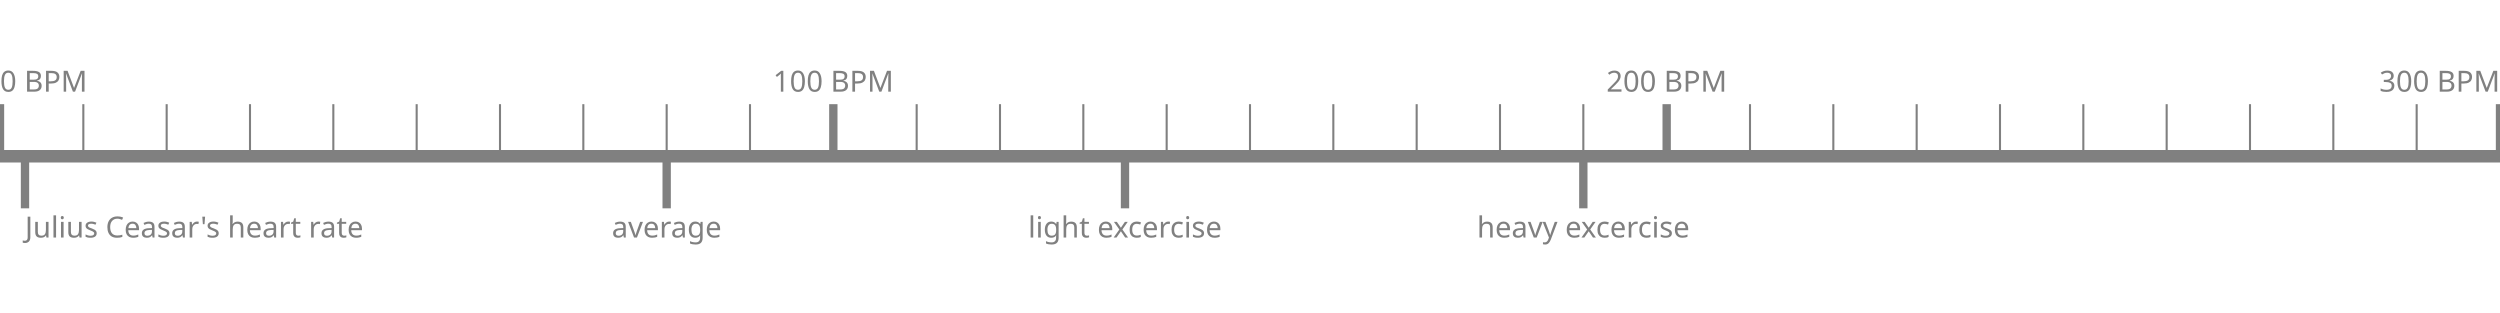
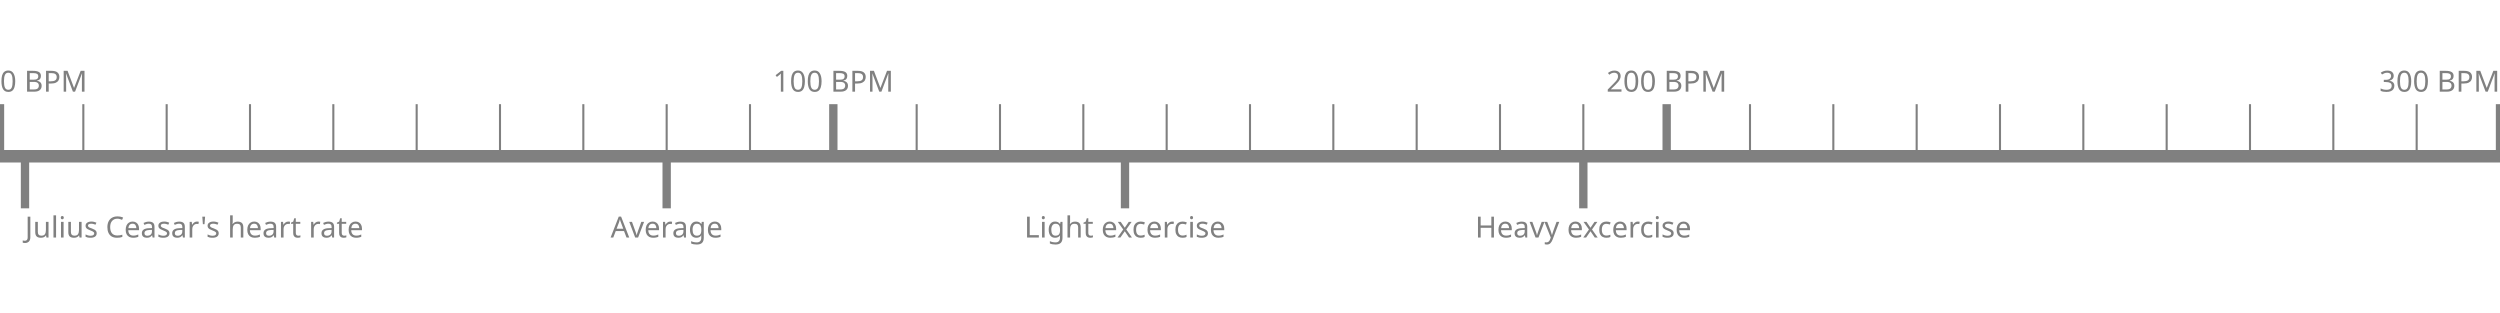
<svg xmlns="http://www.w3.org/2000/svg" width="600" height="75" id="svg2" version="1.1">
  <line stroke="grey" stroke-width="3" fill="None" x1="0" x2="600" y1="37.5" y2="37.5" />
  <line stroke="grey" stroke-width="2" fill="None" x1="6.0" x2="6.0" y1="37.5" y2="50.0" />
  <text x="6.0" y="57.0" font-family="sans-serif" font-size="7" text-anchor="start" fill="grey">Julius Ceasar's heart rate</text>
  <line stroke="grey" stroke-width="2" fill="None" x1="160.0" x2="160.0" y1="37.5" y2="50.0" />
-   <text x="160.0" y="57.0" font-family="sans-serif" font-size="7" text-anchor="middle" fill="grey">average</text>
+   <text x="160.0" y="57.0" font-family="sans-serif" font-size="7" text-anchor="middle" fill="grey">Average</text>
  <line stroke="grey" stroke-width="2" fill="None" x1="270.0" x2="270.0" y1="37.5" y2="50.0" />
-   <text x="270.0" y="57.0" font-family="sans-serif" font-size="7" text-anchor="middle" fill="grey">light excercise</text>
+   <text x="270.0" y="57.0" font-family="sans-serif" font-size="7" text-anchor="middle" fill="grey">Light excercise</text>
  <line stroke="grey" stroke-width="2" fill="None" x1="380.0" x2="380.0" y1="37.5" y2="50.0" />
-   <text x="380.0" y="57.0" font-family="sans-serif" font-size="7" text-anchor="middle" fill="grey">heavy excercise</text>
+   <text x="380.0" y="57.0" font-family="sans-serif" font-size="7" text-anchor="middle" fill="grey">Heavy excercise</text>
  <text x="0.0" y="22.0" font-family="sans-serif" font-size="7" text-anchor="start" fill="grey">0 BPM</text>
  <line stroke="grey" stroke-width="2" fill="None" x1="0.0" x2="0.0" y1="37.5" y2="25.0" />
  <line stroke="grey" stroke-width="0.5" fill="None" x1="20.0" x2="20.0" y1="37.5" y2="25.0" />
  <line stroke="grey" stroke-width="0.5" fill="None" x1="40.0" x2="40.0" y1="37.5" y2="25.0" />
  <line stroke="grey" stroke-width="0.5" fill="None" x1="60.0" x2="60.0" y1="37.5" y2="25.0" />
  <line stroke="grey" stroke-width="0.5" fill="None" x1="80.0" x2="80.0" y1="37.5" y2="25.0" />
  <line stroke="grey" stroke-width="0.5" fill="None" x1="100.0" x2="100.0" y1="37.5" y2="25.0" />
  <line stroke="grey" stroke-width="0.5" fill="None" x1="120.0" x2="120.0" y1="37.5" y2="25.0" />
  <line stroke="grey" stroke-width="0.5" fill="None" x1="140.0" x2="140.0" y1="37.5" y2="25.0" />
  <line stroke="grey" stroke-width="0.5" fill="None" x1="160.0" x2="160.0" y1="37.5" y2="25.0" />
  <line stroke="grey" stroke-width="0.5" fill="None" x1="180.0" x2="180.0" y1="37.5" y2="25.0" />
  <text x="200.0" y="22.0" font-family="sans-serif" font-size="7" text-anchor="middle" fill="grey">100 BPM</text>
  <line stroke="grey" stroke-width="2" fill="None" x1="200.0" x2="200.0" y1="37.5" y2="25.0" />
  <line stroke="grey" stroke-width="0.5" fill="None" x1="220.0" x2="220.0" y1="37.5" y2="25.0" />
  <line stroke="grey" stroke-width="0.5" fill="None" x1="240.0" x2="240.0" y1="37.5" y2="25.0" />
  <line stroke="grey" stroke-width="0.5" fill="None" x1="260.0" x2="260.0" y1="37.5" y2="25.0" />
  <line stroke="grey" stroke-width="0.5" fill="None" x1="280.0" x2="280.0" y1="37.5" y2="25.0" />
  <line stroke="grey" stroke-width="0.5" fill="None" x1="300.0" x2="300.0" y1="37.5" y2="25.0" />
  <line stroke="grey" stroke-width="0.5" fill="None" x1="320.0" x2="320.0" y1="37.5" y2="25.0" />
  <line stroke="grey" stroke-width="0.5" fill="None" x1="340.0" x2="340.0" y1="37.5" y2="25.0" />
  <line stroke="grey" stroke-width="0.5" fill="None" x1="360.0" x2="360.0" y1="37.5" y2="25.0" />
  <line stroke="grey" stroke-width="0.5" fill="None" x1="380.0" x2="380.0" y1="37.5" y2="25.0" />
  <text x="400.0" y="22.0" font-family="sans-serif" font-size="7" text-anchor="middle" fill="grey">200 BPM</text>
  <line stroke="grey" stroke-width="2" fill="None" x1="400.0" x2="400.0" y1="37.5" y2="25.0" />
  <line stroke="grey" stroke-width="0.5" fill="None" x1="420.0" x2="420.0" y1="37.5" y2="25.0" />
  <line stroke="grey" stroke-width="0.5" fill="None" x1="440.0" x2="440.0" y1="37.5" y2="25.0" />
  <line stroke="grey" stroke-width="0.5" fill="None" x1="460.0" x2="460.0" y1="37.5" y2="25.0" />
  <line stroke="grey" stroke-width="0.5" fill="None" x1="480.0" x2="480.0" y1="37.5" y2="25.0" />
  <line stroke="grey" stroke-width="0.5" fill="None" x1="500.0" x2="500.0" y1="37.5" y2="25.0" />
  <line stroke="grey" stroke-width="0.5" fill="None" x1="520.0" x2="520.0" y1="37.5" y2="25.0" />
  <line stroke="grey" stroke-width="0.5" fill="None" x1="540.0" x2="540.0" y1="37.5" y2="25.0" />
  <line stroke="grey" stroke-width="0.5" fill="None" x1="560.0" x2="560.0" y1="37.5" y2="25.0" />
  <line stroke="grey" stroke-width="0.5" fill="None" x1="580.0" x2="580.0" y1="37.5" y2="25.0" />
  <text x="600.0" y="22.0" font-family="sans-serif" font-size="7" text-anchor="end" fill="grey">300 BPM</text>
  <line stroke="grey" stroke-width="2" fill="None" x1="600.0" x2="600.0" y1="37.5" y2="25.0" />
</svg>
